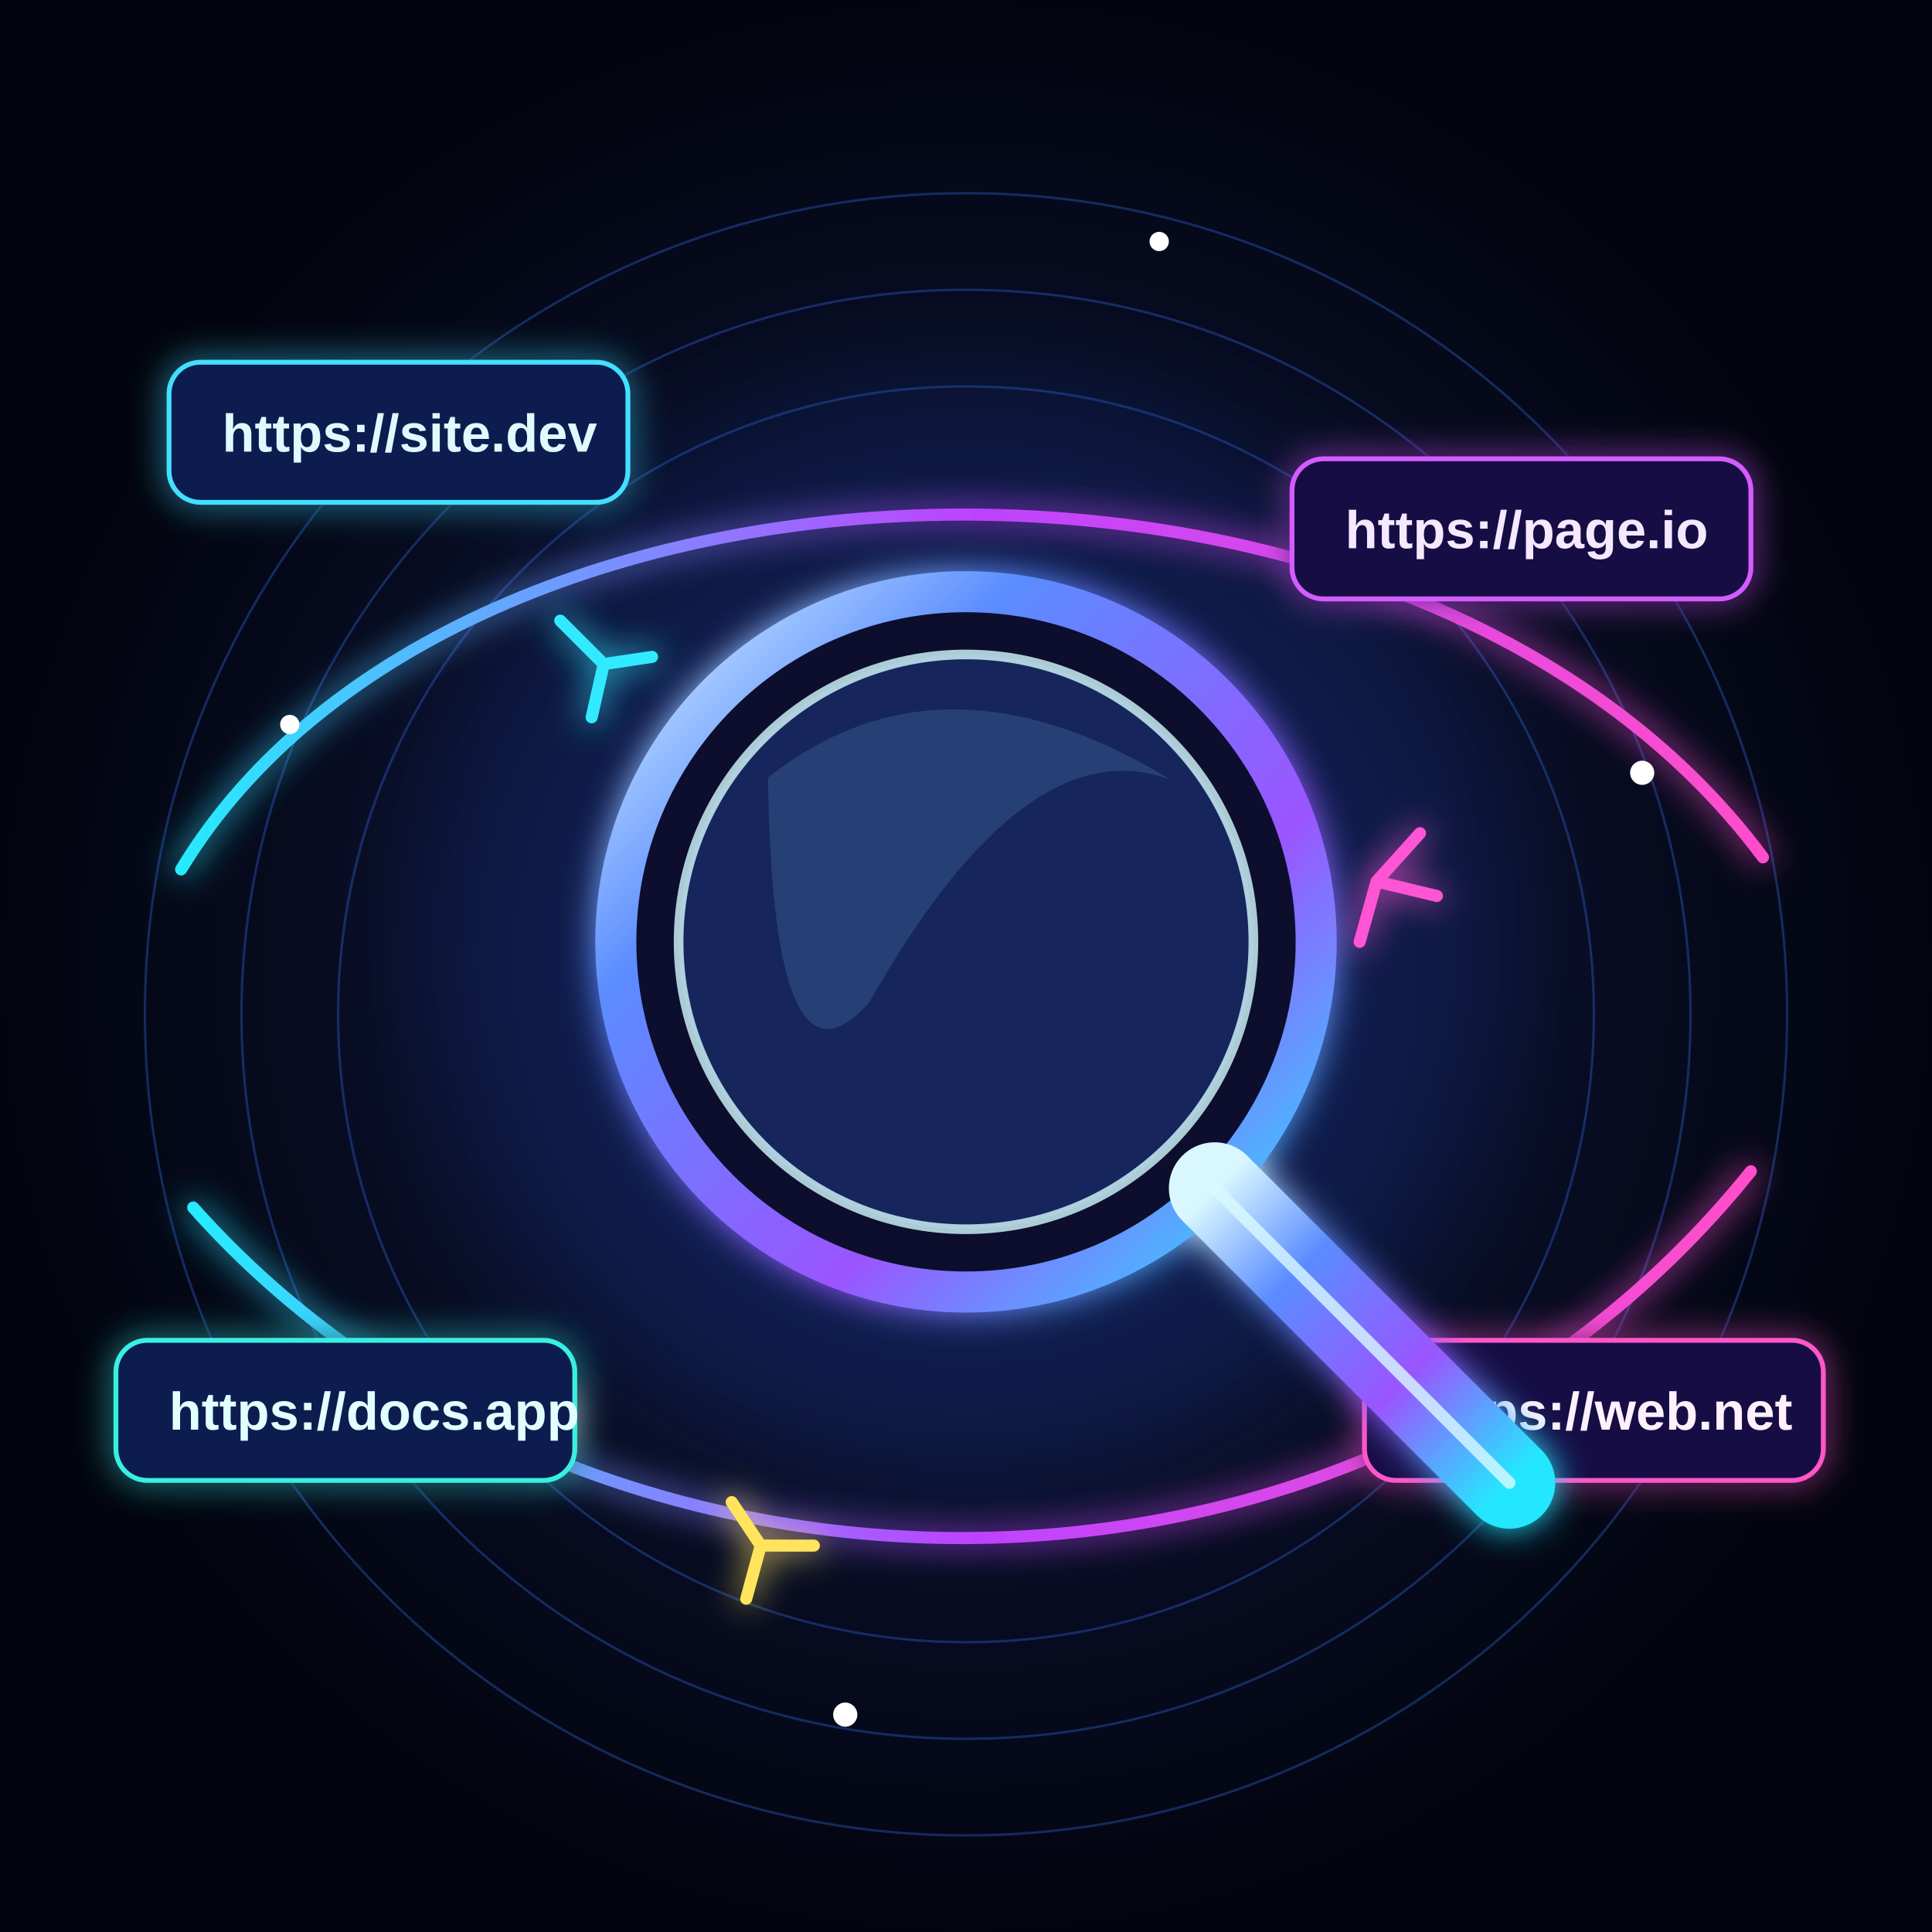
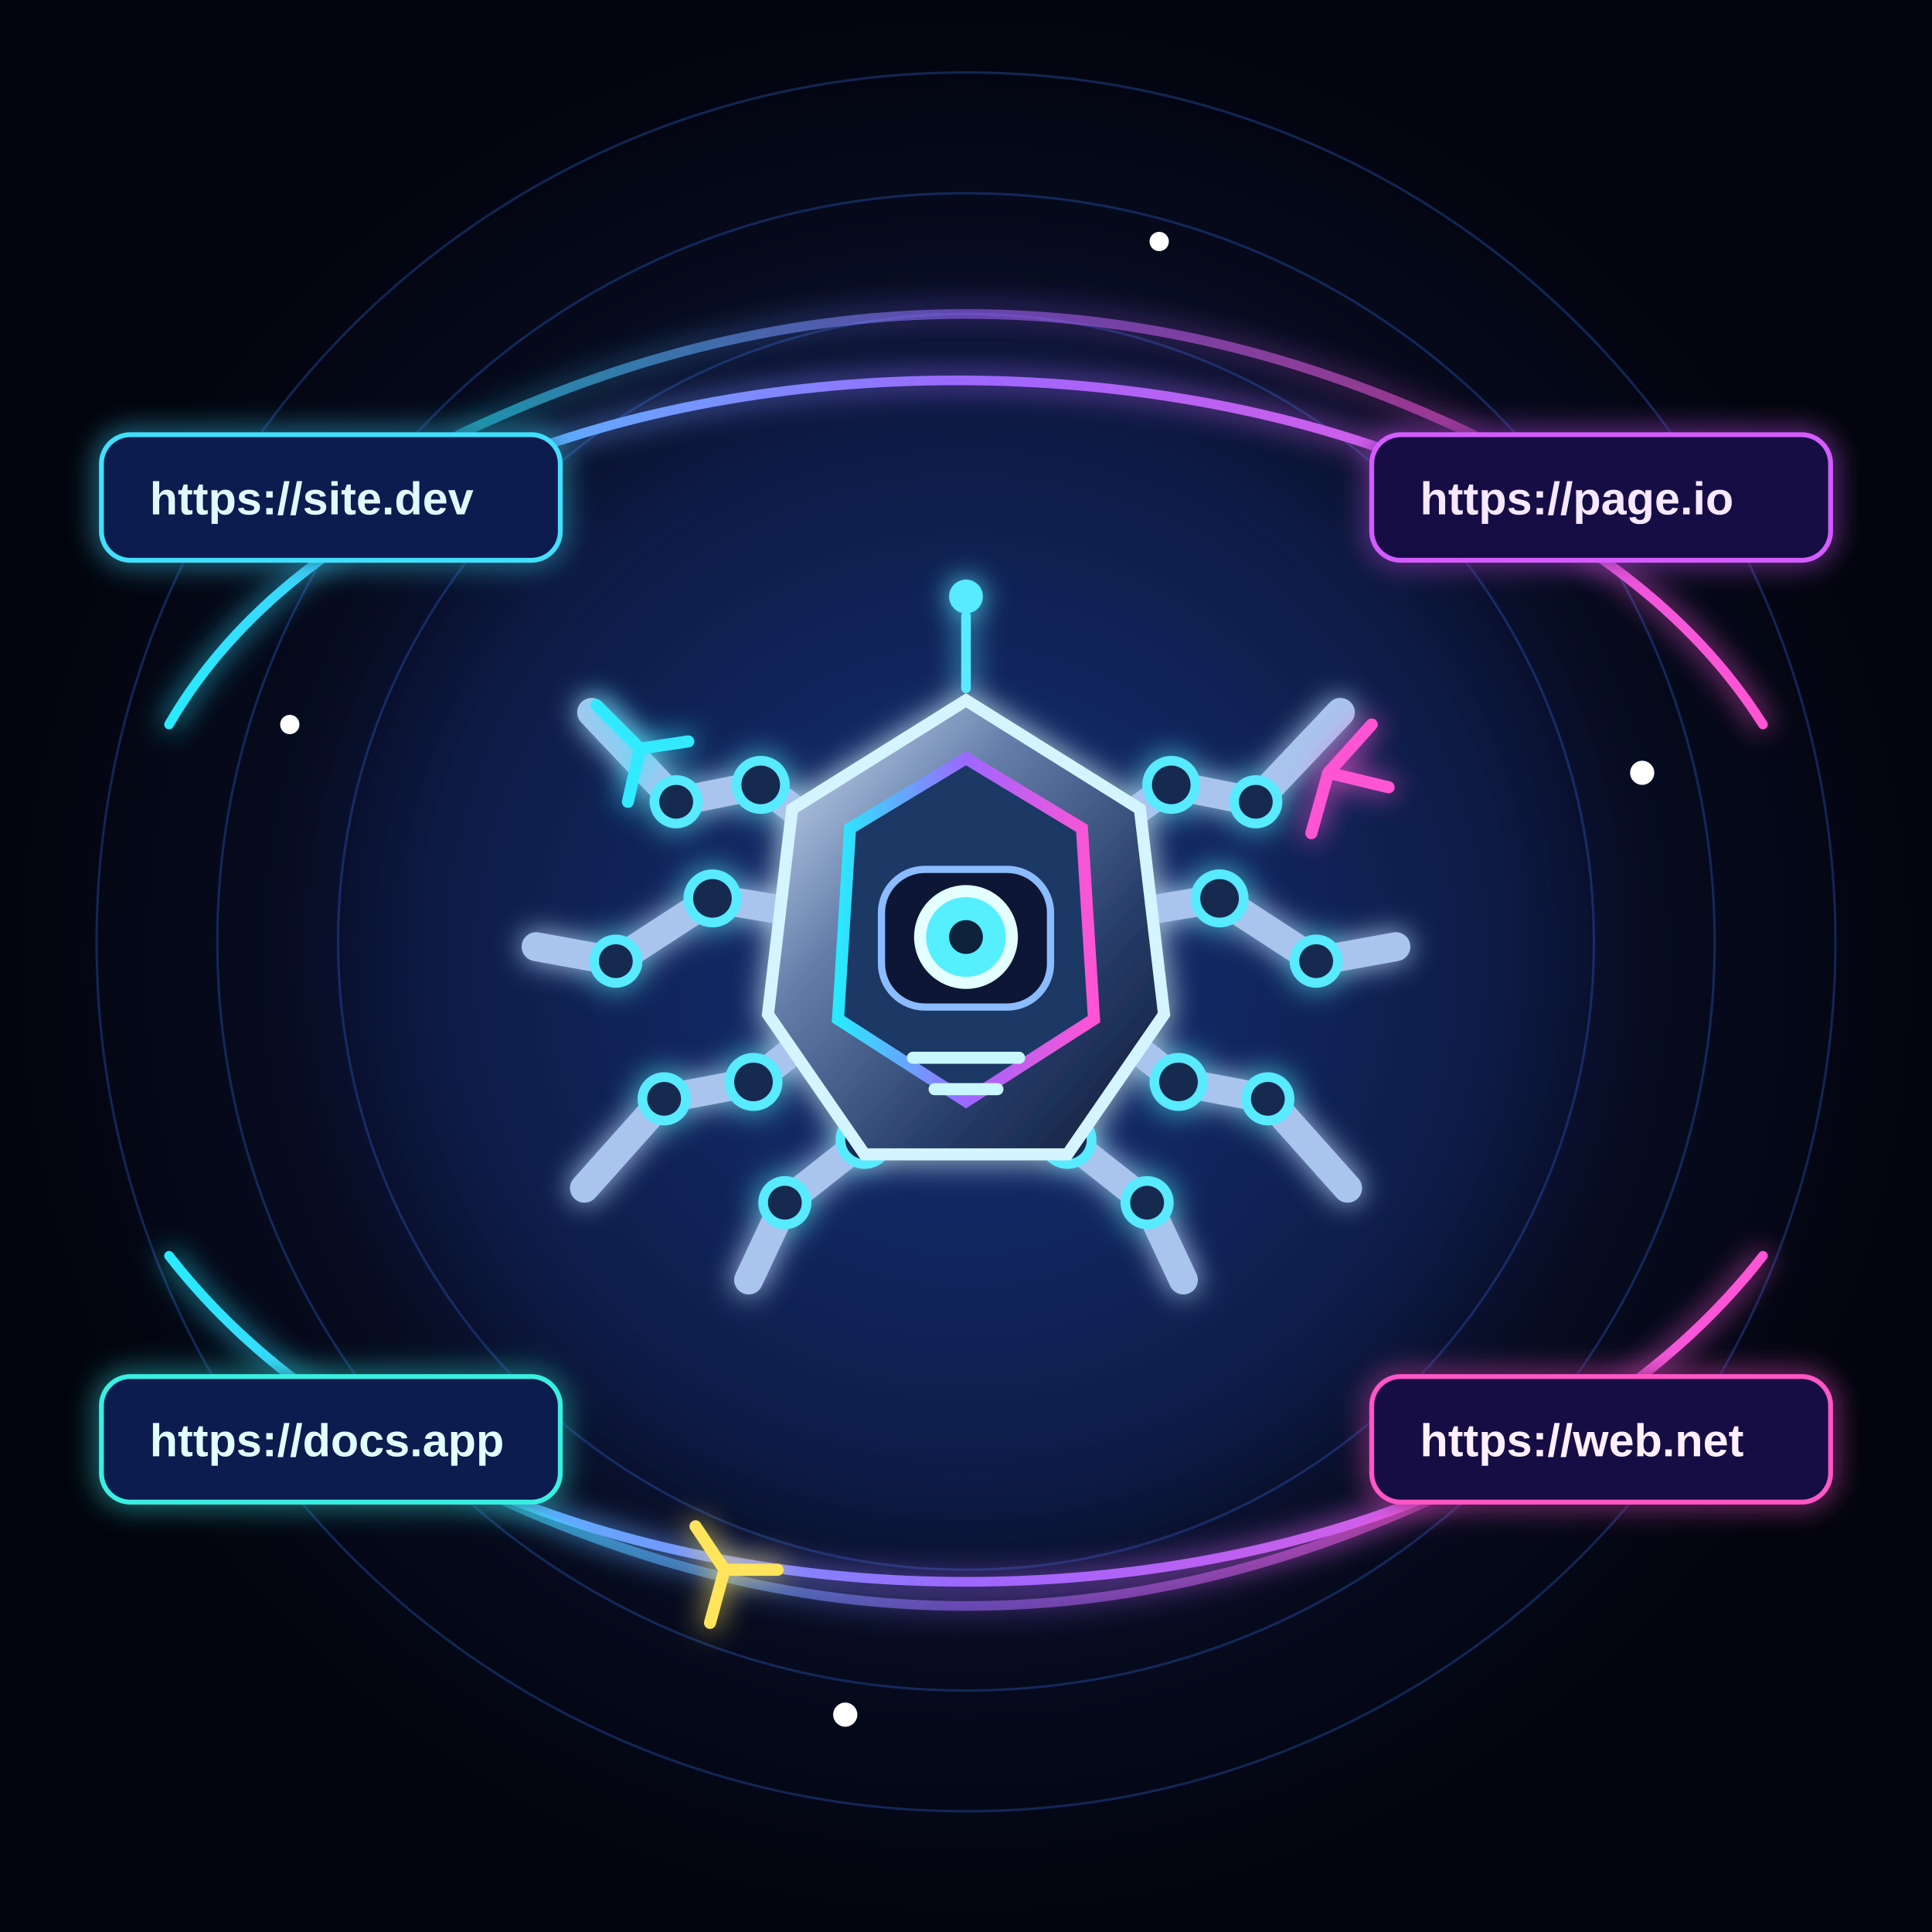
<svg xmlns="http://www.w3.org/2000/svg" viewBox="0 0 800 800" width="800" height="800">
  <defs>
    <radialGradient id="bg">
      <stop stop-color="#142b69" />
      <stop offset=".62" stop-color="#080d24" />
      <stop offset="1" stop-color="#02040d" />
    </radialGradient>
-     <linearGradient id="glass" x1="0" y1="0" x2="1" y2="1">
-       <stop stop-color="#d9f7ff" />
-       <stop offset=".28" stop-color="#5b8cff" />
-       <stop offset=".65" stop-color="#9a55ff" />
-       <stop offset="1" stop-color="#24e7ff" />
+     <linearGradient id="metal" x1="0" y1="0" x2="1" y2="1">
+       <stop stop-color="#d9eaff" />
+       <stop offset=".35" stop-color="#647da9" />
+       <stop offset=".7" stop-color="#263c68" />
+       <stop offset="1" stop-color="#101a35" />
    </linearGradient>
-     <linearGradient id="trail">
-       <stop stop-color="#27eaff" />
-       <stop offset=".5" stop-color="#bd43ff" />
-       <stop offset="1" stop-color="#ff4ecb" />
+     <linearGradient id="neon">
+       <stop stop-color="#29eaff" />
+       <stop offset=".5" stop-color="#9d67ff" />
+       <stop offset="1" stop-color="#ff54d4" />
    </linearGradient>
    <filter id="glow" x="-80%" y="-80%" width="260%" height="260%">
-       <feGaussianBlur stdDeviation="7" result="b" />
+       <feGaussianBlur stdDeviation="6" result="b" />
      <feMerge>
        <feMergeNode in="b" />
        <feMergeNode in="SourceGraphic" />
      </feMerge>
    </filter>
-     <filter id="soft">
-       <feGaussianBlur stdDeviation="20" />
+     <filter id="blur">
+       <feGaussianBlur stdDeviation="22" />
    </filter>
  </defs>
  <rect width="800" height="800" fill="url(#bg)" />
-   <circle cx="400" cy="380" r="230" fill="#2547c7" opacity=".12" filter="url(#soft)" />
-   <g fill="none" stroke="#2855b7" opacity=".45">
-     <circle cx="400" cy="420" r="260" />
-     <circle cx="400" cy="420" r="300" />
-     <circle cx="400" cy="420" r="340" />
+   <circle cx="400" cy="390" r="255" fill="#2454d8" opacity=".15" filter="url(#blur)" />
+   <g fill="none" stroke="#2855b7" opacity=".4">
+     <circle cx="400" cy="390" r="260" />
+     <circle cx="400" cy="390" r="310" />
+     <circle cx="400" cy="390" r="360" />
  </g>
-   <g fill="none" stroke="url(#trail)" stroke-width="5" stroke-linecap="round" filter="url(#glow)">
-     <path d="M75 360 C190 170 585 160 730 355">
-       <animate attributeName="stroke-dasharray" values="0 1200;500 700;1200 0;0 1200" dur="5s" repeatCount="indefinite" />
+   <g fill="none" stroke="url(#neon)" stroke-width="4" stroke-linecap="round" filter="url(#glow)">
+     <path d="M70 300 C180 110 610 110 730 300">
+       <animate attributeName="stroke-dasharray" values="0 1200;600 600;1200 0;0 1200" dur="4.5s" repeatCount="indefinite" />
    </path>
-     <path d="M80 500 C240 680 560 690 725 485">
+     <path d="M70 520 C210 700 590 700 730 520">
      <animate attributeName="stroke-dasharray" values="1200 0;600 600;0 1200;1200 0" dur="5s" repeatCount="indefinite" />
    </path>
+     <path d="M190 180 Q400 80 610 180M185 610Q400 720 615 610" opacity=".55">
+       <animate attributeName="stroke-dashoffset" values="0;90" dur="3s" repeatCount="indefinite" />
+     </path>
  </g>
-   <g filter="url(#glow)" font-family="Arial,sans-serif" font-size="22" font-weight="600">
+   <g font-family="Arial,sans-serif" font-size="19" font-weight="600" filter="url(#glow)">
    <g>
-       <rect x="70" y="150" width="190" height="58" rx="13" fill="#101b50" stroke="#43dfff" stroke-width="2" />
-       <text x="92" y="187" fill="#dffaff">https://site.dev</text>
-       <animateTransform attributeName="transform" type="translate" values="0 0;24 -18;0 0" dur="4s" repeatCount="indefinite" />
+       <rect x="42" y="180" width="190" height="52" rx="12" fill="#101b50" stroke="#43dfff" stroke-width="2" />
+       <text x="62" y="213" fill="#dffaff">https://site.dev</text>
+       <animateTransform attributeName="transform" type="translate" values="0 0;15 -12;0 0" dur="4s" repeatCount="indefinite" />
    </g>
    <g>
-       <rect x="535" y="190" width="190" height="58" rx="13" fill="#171044" stroke="#d45cff" stroke-width="2" />
-       <text x="557" y="227" fill="#f5e8ff">https://page.io</text>
-       <animateTransform attributeName="transform" type="translate" values="0 0;-20 22;0 0" dur="4.6s" repeatCount="indefinite" />
+       <rect x="568" y="180" width="190" height="52" rx="12" fill="#171044" stroke="#d45cff" stroke-width="2" />
+       <text x="588" y="213" fill="#f5e8ff">https://page.io</text>
+       <animateTransform attributeName="transform" type="translate" values="0 0;-14 14;0 0" dur="4.5s" repeatCount="indefinite" />
    </g>
    <g>
-       <rect x="48" y="555" width="190" height="58" rx="13" fill="#101b50" stroke="#39f0e1" stroke-width="2" />
-       <text x="70" y="592" fill="#e0ffff">https://docs.app</text>
-       <animateTransform attributeName="transform" type="translate" values="0 0;18 -16;0 0" dur="3.8s" repeatCount="indefinite" />
+       <rect x="42" y="570" width="190" height="52" rx="12" fill="#101b50" stroke="#39f0e1" stroke-width="2" />
+       <text x="62" y="603" fill="#e0ffff">https://docs.app</text>
+       <animateTransform attributeName="transform" type="translate" values="0 0;13 -10;0 0" dur="3.8s" repeatCount="indefinite" />
    </g>
    <g>
-       <rect x="565" y="555" width="190" height="58" rx="13" fill="#171044" stroke="#ff57c8" stroke-width="2" />
-       <text x="587" y="592" fill="#fff0fc">https://web.net</text>
-       <animateTransform attributeName="transform" type="translate" values="0 0;-16 -18;0 0" dur="4.2s" repeatCount="indefinite" />
+       <rect x="568" y="570" width="190" height="52" rx="12" fill="#171044" stroke="#ff57c8" stroke-width="2" />
+       <text x="588" y="603" fill="#fff0fc">https://web.net</text>
+       <animateTransform attributeName="transform" type="translate" values="0 0;-12 -13;0 0" dur="4.2s" repeatCount="indefinite" />
    </g>
  </g>
  <g transform="translate(400 390)" filter="url(#glow)">
-     <g>
-       <animateTransform attributeName="transform" type="translate" values="0 8;0 -18;0 8" dur="3.2s" repeatCount="indefinite" />
-       <circle r="145" fill="#07112f" stroke="url(#glass)" stroke-width="17" />
-       <circle r="119" fill="#14265c" stroke="#d6faff" stroke-opacity=".8" stroke-width="4" />
-       <path d="M-82 -68 Q-10 -125 85 -67 Q25 -90 -40 25 Q-80 70 -82 -68" fill="#86caff" opacity=".16" />
-       <path d="M103 102 L225 224" stroke="url(#glass)" stroke-width="38" stroke-linecap="round" />
-       <path d="M103 102 L225 224" stroke="#d9faff" stroke-opacity=".8" stroke-width="5" stroke-linecap="round" />
+     <animateTransform attributeName="transform" type="translate" values="400 398;400 365;400 398" dur="2.5s" repeatCount="indefinite" />
+     <g fill="none" stroke="#a9c5ee" stroke-width="12" stroke-linecap="round" stroke-linejoin="round">
+       <path d="M-35 -28L-85 -65L-120 -58L-155 -95M-45 -8L-105 -18L-145 8L-178 2M-40 20L-88 58L-125 65L-158 102M-22 37L-42 82L-75 108L-90 140M35 -28L85 -65L120 -58L155 -95M45 -8L105 -18L145 8L178 2M40 20L88 58L125 65L158 102M22 37L42 82L75 108L90 140" />
    </g>
+     <g fill="#182b50" stroke="#58eaff" stroke-width="4">
+       <circle cx="-85" cy="-65" r="10" />
+       <circle cx="-120" cy="-58" r="9" />
+       <circle cx="-105" cy="-18" r="10" />
+       <circle cx="-145" cy="8" r="9" />
+       <circle cx="-88" cy="58" r="10" />
+       <circle cx="-125" cy="65" r="9" />
+       <circle cx="-42" cy="82" r="10" />
+       <circle cx="-75" cy="108" r="9" />
+       <circle cx="85" cy="-65" r="10" />
+       <circle cx="120" cy="-58" r="9" />
+       <circle cx="105" cy="-18" r="10" />
+       <circle cx="145" cy="8" r="9" />
+       <circle cx="88" cy="58" r="10" />
+       <circle cx="125" cy="65" r="9" />
+       <circle cx="42" cy="82" r="10" />
+       <circle cx="75" cy="108" r="9" />
+     </g>
+     <path d="M0 -100L72 -55L82 30L42 88L-42 88L-82 30L-72 -55Z" fill="url(#metal)" stroke="#d4f5ff" stroke-width="5" />
+     <path d="M-48 -47L0 -76L48 -47L53 32L0 66L-53 32Z" fill="#1c3765" stroke="url(#neon)" stroke-width="5" />
+     <rect x="-35" y="-30" width="70" height="57" rx="18" fill="#0a1835" stroke="#8bbcff" stroke-width="3" />
+     <circle cx="0" cy="-2" r="19" fill="#54efff" stroke="#e3ffff" stroke-width="5">
+       <animate attributeName="r" values="16;21;16" dur="1.6s" repeatCount="indefinite" />
+     </circle>
+     <circle cx="0" cy="-2" r="7" fill="#09203b" />
+     <path d="M-22 48H22M-13 61H13" stroke="#c9f7ff" stroke-width="5" stroke-linecap="round" />
+     <path d="M0 -105V-135" stroke="#58eaff" stroke-width="4" stroke-linecap="round">
+       <animate attributeName="opacity" values=".2;1;.2" dur="1s" repeatCount="indefinite" />
+     </path>
+     <circle cy="-143" r="7" fill="#58eaff">
+       <animate attributeName="r" values="5;10;5" dur="1s" repeatCount="indefinite" />
+     </circle>
  </g>
  <g fill="none" stroke-width="5" stroke-linecap="round" filter="url(#glow)">
-     <path d="M250 275l-18 -18m18 18l20 -3m-20 3l-5 22" stroke="#33eaff">
+     <path d="M265 310l-18 -18m18 18l20 -3m-20 3l-5 22" stroke="#33eaff">
      <animate attributeName="opacity" values="0;1;0" dur="1.2s" repeatCount="indefinite" />
    </path>
-     <path d="M570 365l18 -20m-18 20l25 6m-25 -6l-7 25" stroke="#ff54d4">
+     <path d="M550 320l18 -20m-18 20l25 6m-25 -6l-7 25" stroke="#ff54d4">
      <animate attributeName="opacity" values="1;0;1" dur="1.4s" repeatCount="indefinite" />
    </path>
-     <path d="M315 640l-12 -18m12 18l22 0m-22 0l-6 22" stroke="#ffe45b">
+     <path d="M300 650l-12 -18m12 18l22 0m-22 0l-6 22" stroke="#ffe45b">
      <animate attributeName="opacity" values="0;1;0" dur="1.1s" repeatCount="indefinite" />
    </path>
  </g>
  <g fill="#fff">
    <circle cx="120" cy="300" r="4">
      <animate attributeName="opacity" values="0;1;0" dur="1.5s" repeatCount="indefinite" />
    </circle>
    <circle cx="680" cy="320" r="5">
      <animate attributeName="opacity" values="1;0;1" dur="1.7s" repeatCount="indefinite" />
    </circle>
    <circle cx="480" cy="100" r="4">
      <animate attributeName="opacity" values="0;1;0" dur="1.3s" repeatCount="indefinite" />
    </circle>
    <circle cx="350" cy="710" r="5">
      <animate attributeName="opacity" values="1;0;1" dur="1.6s" repeatCount="indefinite" />
    </circle>
  </g>
</svg>
